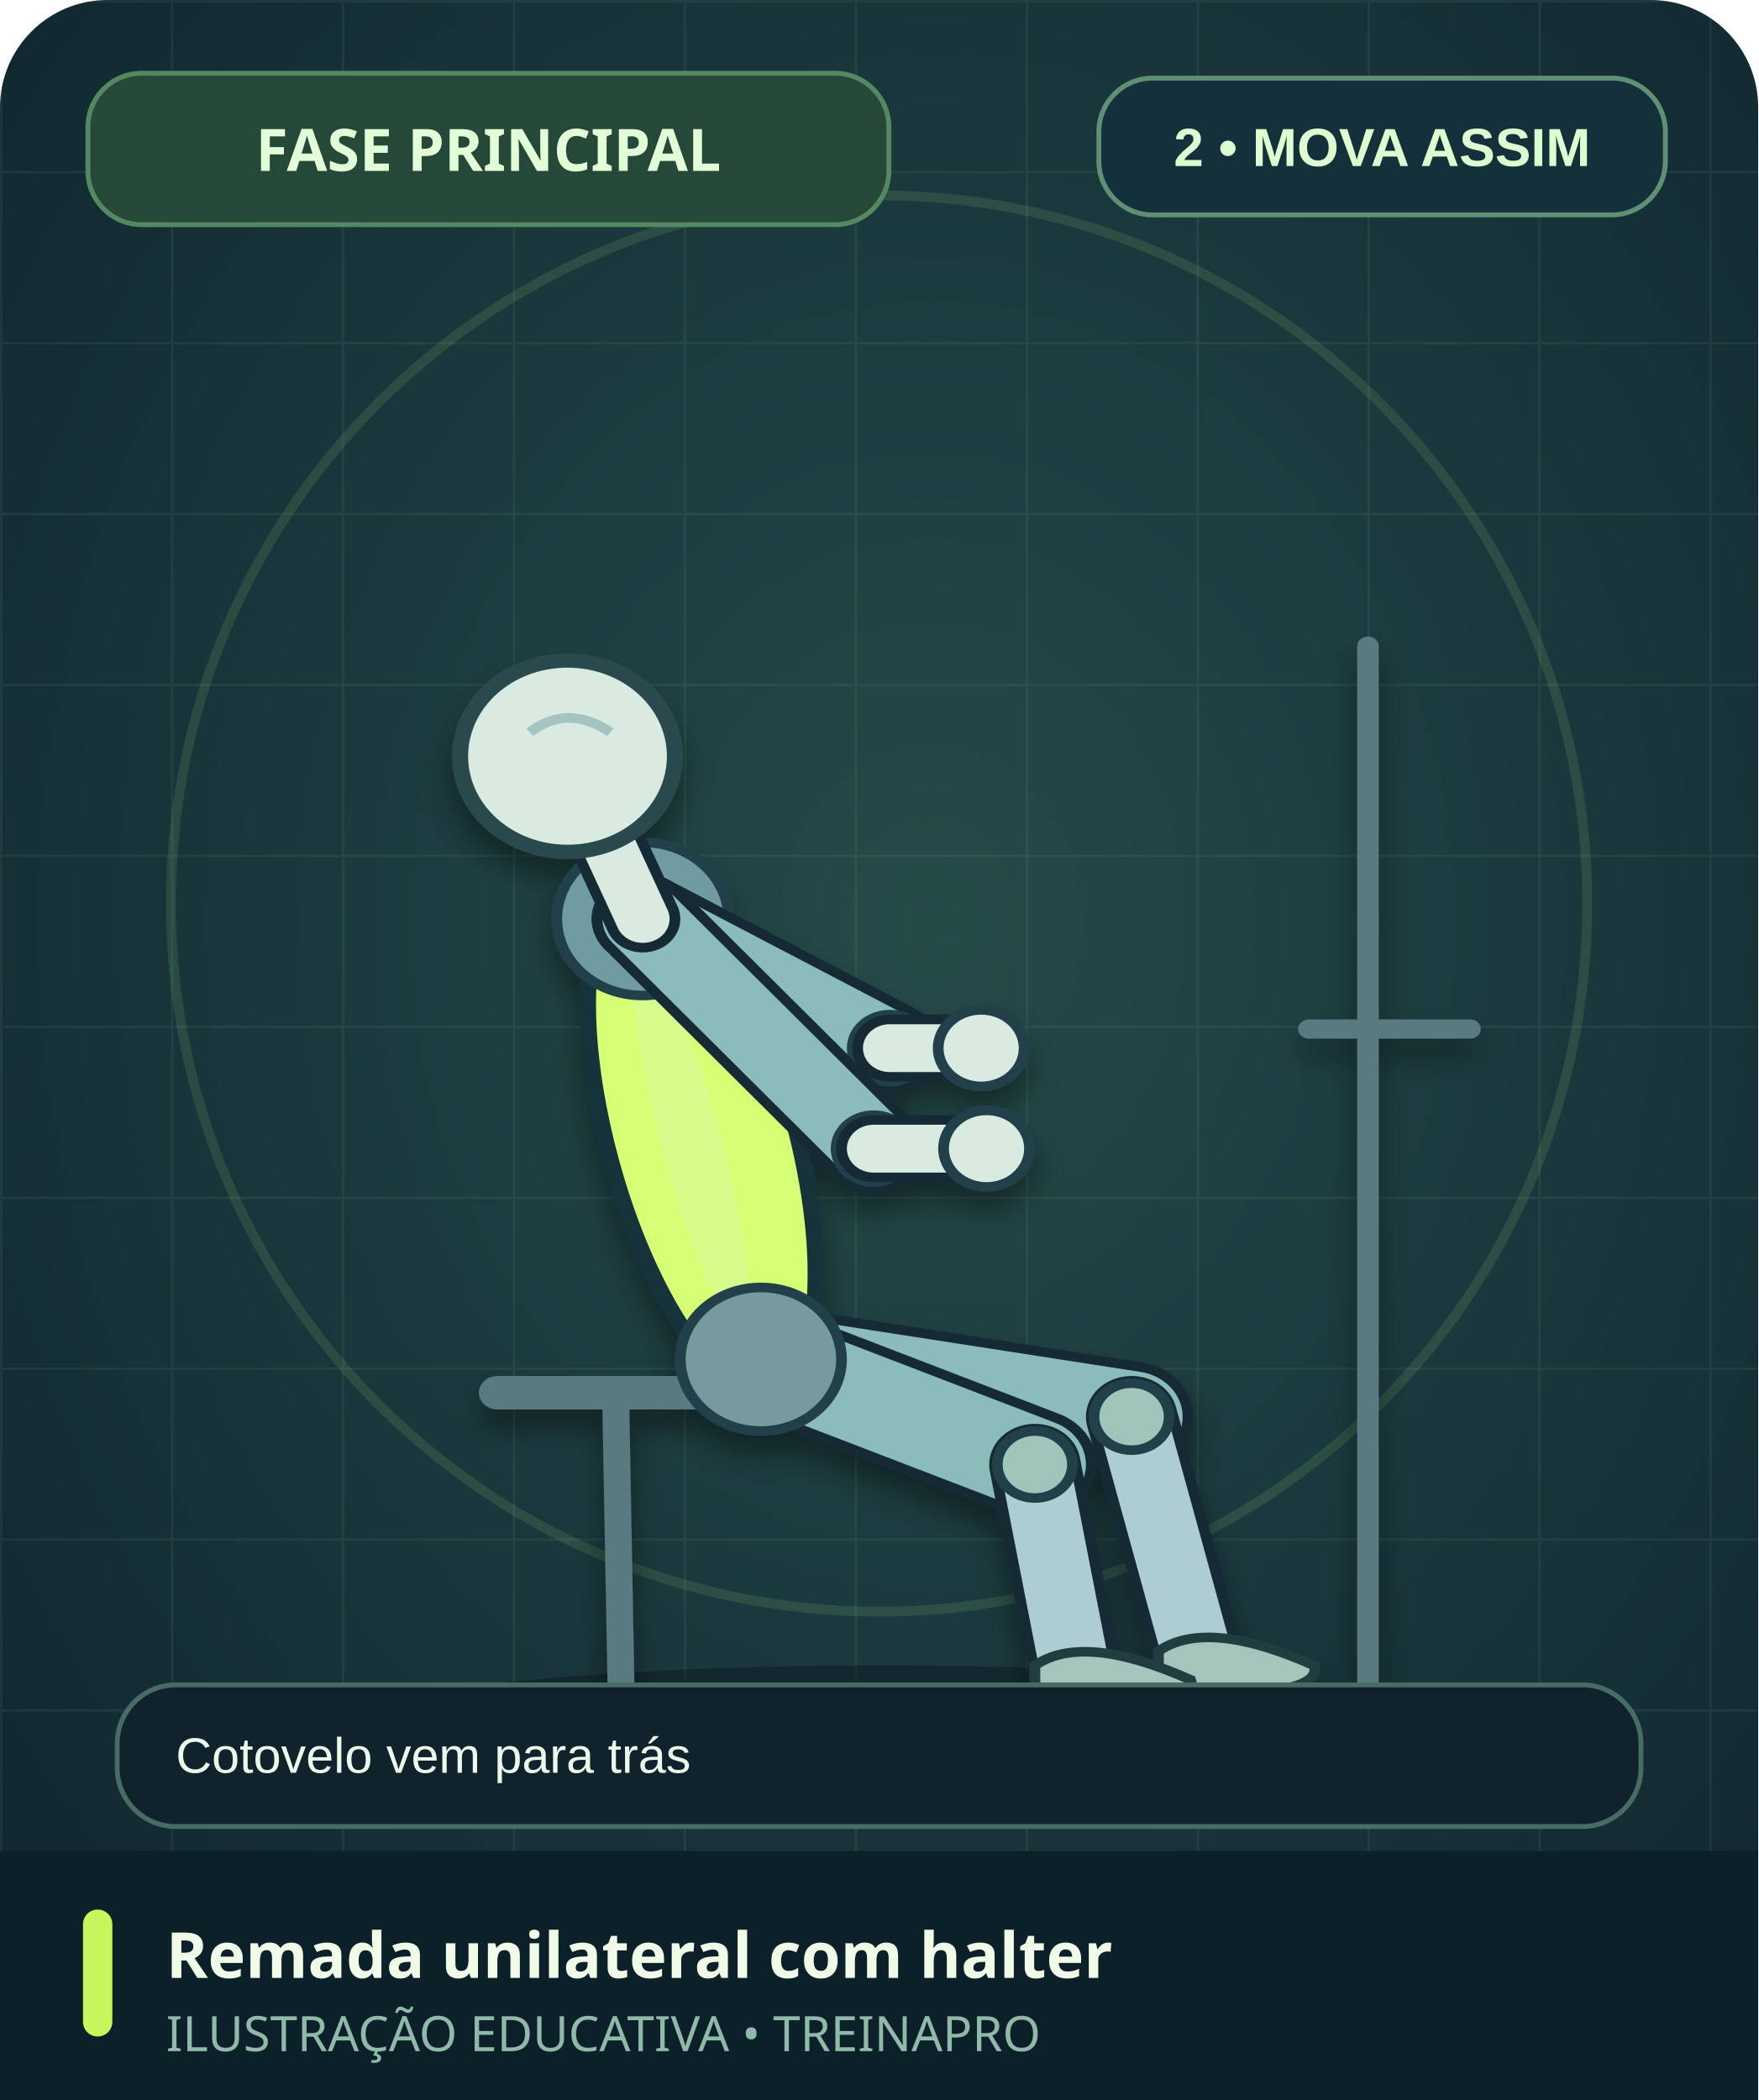
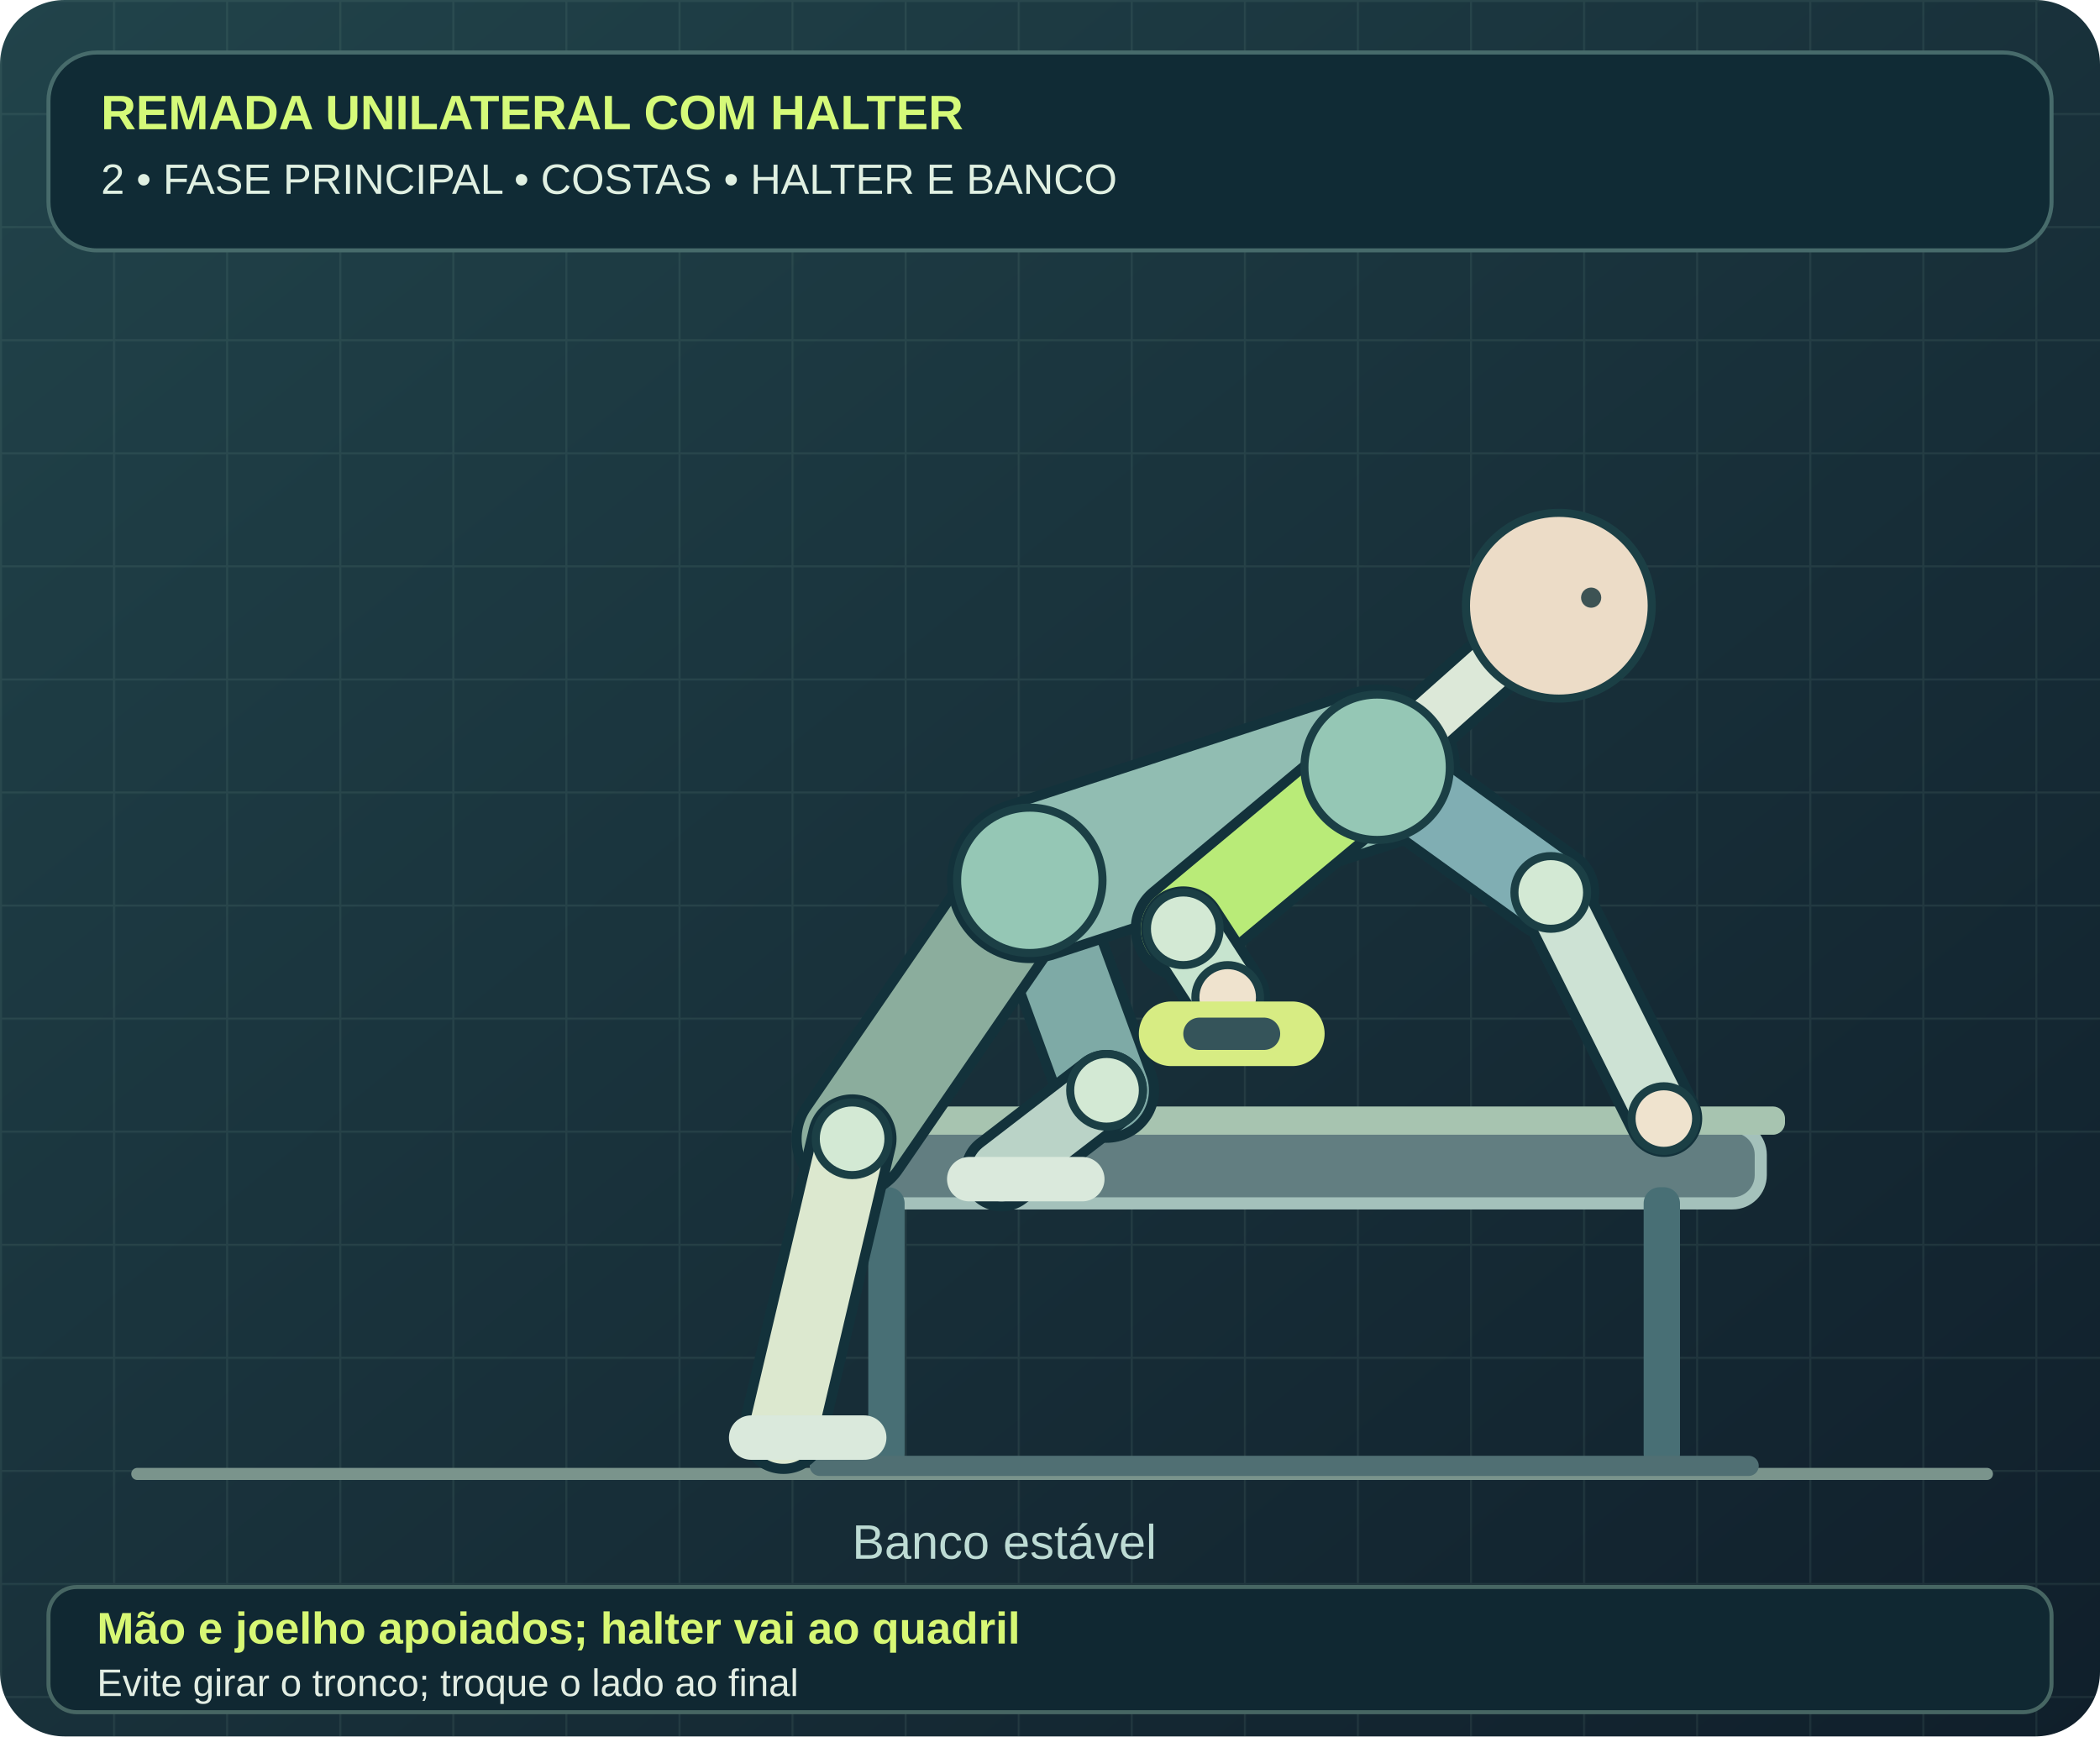
- <svg xmlns="http://www.w3.org/2000/svg" viewBox="0 0 360 430" role="img" aria-labelledby="title desc">
+ <svg xmlns="http://www.w3.org/2000/svg" viewBox="0 0 520 430" role="img" aria-labelledby="title desc">
  <defs>
-     <radialGradient id="bg" cx=".53" cy=".44" r=".78">
-       <stop stop-color="#254b49" />
-       <stop offset="1" stop-color="#0e222d" />
-     </radialGradient>
-     <pattern id="grid" width="35" height="35" patternUnits="userSpaceOnUse">
-       <path d="M35 0H0V35" stroke="#bddcb8" stroke-opacity=".07" fill="none" />
+     <linearGradient id="back" x1="0" y1="0" x2="1" y2="1">
+       <stop stop-color="#21434a" />
+       <stop offset="1" stop-color="#101f2b" />
+     </linearGradient>
+     <pattern id="grid" patternUnits="userSpaceOnUse" width="28" height="28">
+       <path d="M28 0H0V28" stroke="#9bc3ab" stroke-opacity=".10" fill="none" />
    </pattern>
-     <filter id="glow" x="-30%" y="-30%" width="160%" height="160%">
-       <feDropShadow dx="0" dy="4" stdDeviation="3" flood-color="#000" flood-opacity=".40" />
-     </filter>
  </defs>
-   <rect width="360" height="430" rx="22" fill="url(#bg)" />
-   <rect width="360" height="430" rx="22" fill="url(#grid)" />
-   <ellipse cx="180" cy="354" rx="112" ry="13" fill="#0b1820" opacity=".50" />
-   <circle cx="180" cy="185" r="145" fill="none" stroke="#b5ef80" stroke-opacity=".12" stroke-width="2" />
-   <rect x="18" y="15" width="164" height="31" rx="11" fill="#264839" stroke="#548861" />
-   <text x="100" y="35" text-anchor="middle" fill="#e3ffd8" font-family="sans-serif" font-size="12" font-weight="bold">FASE PRINCIPAL</text>
-   <g transform="translate(37 49) scale(1.1 .98)" filter="url(#glow)">
-     <line x1="59" y1="241" x2="127" y2="241" stroke="#587a80" stroke-width="7" stroke-linecap="round" />
-     <line x1="81" y1="244" x2="82" y2="305" stroke="#587a80" stroke-width="5" stroke-linecap="round" />
-     <line x1="221" y1="85" x2="221" y2="305" stroke="#587a80" stroke-width="4" stroke-linecap="round" />
-     <line x1="210" y1="165" x2="240" y2="165" stroke="#587a80" stroke-width="4" stroke-linecap="round" />
-     <line x1="108" y1="234" x2="177" y2="246" stroke="#122c34" stroke-width="23" stroke-linecap="round" />
-     <line x1="108" y1="234" x2="177" y2="246" stroke="#8cbcb9" stroke-width="19" stroke-linecap="round" />
-     <line x1="177" y1="246" x2="190" y2="299" stroke="#122c34" stroke-width="17" stroke-linecap="round" />
-     <line x1="177" y1="246" x2="190" y2="299" stroke="#adcdd0" stroke-width="13" stroke-linecap="round" />
-     <circle cx="177" cy="246" r="7" fill="#a0c5bb" stroke="#214149" stroke-width="2" />
-     <path d="M182 295 Q191 288 211 298 Q213 305 182 304Z" fill="#a6c4bb" stroke="#243c40" stroke-width="2" />
-     <line x1="108" y1="234" x2="159" y2="256" stroke="#122c34" stroke-width="23" stroke-linecap="round" />
-     <line x1="108" y1="234" x2="159" y2="256" stroke="#8cbcb9" stroke-width="19" stroke-linecap="round" />
-     <line x1="159" y1="256" x2="167" y2="302" stroke="#122c34" stroke-width="17" stroke-linecap="round" />
-     <line x1="159" y1="256" x2="167" y2="302" stroke="#adcdd0" stroke-width="13" stroke-linecap="round" />
-     <circle cx="159" cy="256" r="7" fill="#a0c5bb" stroke="#214149" stroke-width="2" />
-     <path d="M159 298 Q168 291 188 301 Q190 308 159 307Z" fill="#a6c4bb" stroke="#243c40" stroke-width="2" />
-     <ellipse cx="97.0" cy="188.0" rx="17.5" ry="54.30" transform="rotate(-13.45 97.0 188.0)" fill="#d7ff75" stroke="#18333b" stroke-width="3" />
-     <ellipse cx="95.0" cy="188.0" rx="5.5" ry="40.30" transform="rotate(-13.45 97.0 188.0)" fill="#deefe3" opacity=".2" />
-     <circle cx="108" cy="234" r="15" fill="#779b9c" stroke="#214149" stroke-width="2" />
-     <circle cx="86" cy="142" r="16" fill="#6f9ca1" stroke="#214149" stroke-width="2" />
-     <line x1="86" y1="142" x2="132" y2="169" stroke="#122c34" stroke-width="19" stroke-linecap="round" />
-     <line x1="86" y1="142" x2="132" y2="169" stroke="#8cbcb9" stroke-width="15" stroke-linecap="round" />
-     <circle cx="132" cy="169" r="7" fill="#91bbba" stroke="#214149" stroke-width="2" />
-     <line x1="132" y1="169" x2="149" y2="169" stroke="#122c34" stroke-width="14" stroke-linecap="round" />
-     <line x1="132" y1="169" x2="149" y2="169" stroke="#d9ebe0" stroke-width="10" stroke-linecap="round" />
-     <circle cx="149" cy="169" r="8" fill="#d9ebe0" stroke="#214149" stroke-width="2" />
-     <line x1="86" y1="142" x2="129" y2="190" stroke="#122c34" stroke-width="19" stroke-linecap="round" />
-     <line x1="86" y1="142" x2="129" y2="190" stroke="#8cbcb9" stroke-width="15" stroke-linecap="round" />
-     <circle cx="129" cy="190" r="7" fill="#91bbba" stroke="#214149" stroke-width="2" />
-     <line x1="129" y1="190" x2="150" y2="190" stroke="#122c34" stroke-width="14" stroke-linecap="round" />
-     <line x1="129" y1="190" x2="150" y2="190" stroke="#d9ebe0" stroke-width="10" stroke-linecap="round" />
-     <circle cx="150" cy="190" r="8" fill="#d9ebe0" stroke="#214149" stroke-width="2" />
-     <line x1="86" y1="142" x2="72" y2="108" stroke="#122c34" stroke-width="14" stroke-linecap="round" />
-     <line x1="86" y1="142" x2="72" y2="108" stroke="#d9ebe0" stroke-width="10" stroke-linecap="round" />
-     <circle cx="72" cy="108" r="20" fill="#d9ebe0" stroke="#2a4a4e" stroke-width="3" />
-     <path d="M65 103 Q72 97 80 103" fill="none" stroke="#82a8aa" stroke-width="2" opacity=".6" />
-   </g>
-   <rect x="0" y="379" width="360" height="51" fill="#0c2029" />
-   <rect x="17" y="391" width="6" height="26" rx="3" fill="#c6f65b" />
-   <text x="34" y="405" fill="#f0fbe8" font-family="sans-serif" font-size="13" font-weight="bold">Remada unilateral com halter</text>
-   <text x="34" y="420" fill="#91b9aa" font-family="sans-serif" font-size="10">ILUSTRAÇÃO EDUCATIVA • TREINAPRO</text>
-   <g aria-hidden="true">
-     <rect x="225" y="16" rx="11" width="116" height="28" fill="#14303a" stroke="#608f76" />
-     <text x="283" y="34" text-anchor="middle" fill="#deffd0" font-size="11" font-family="Arial,sans-serif" font-weight="bold">2 • MOVA ASSIM</text>
-     <rect x="24" y="345" rx="12" width="312" height="29" fill="#10232c" stroke="#466c64" />
-     <text x="36" y="363" fill="#ecf9eb" font-size="10.2" font-family="Arial,sans-serif">Cotovelo vem para trás</text>
-   </g>
+   <rect width="100%" height="100%" rx="16" fill="url(#back)" />
+   <rect width="100%" height="100%" rx="16" fill="url(#grid)" />
+   <line x1="34" y1="365" x2="492" y2="365" stroke="#7a948c" stroke-width="3" stroke-linecap="round" />
+   <rect x="204" y="279" width="232" height="19" rx="7" fill="#627e81" stroke="#a4c1bb" stroke-width="3" />
+   <rect x="215" y="294" width="9" height="70" rx="4" fill="#486f75" stroke="none" stroke-width="1" />
+   <rect x="407" y="294" width="9" height="70" rx="4" fill="#486f75" stroke="none" stroke-width="1" />
+   <line x1="203" y1="363" x2="433" y2="363" stroke="#506f73" stroke-width="5" stroke-linecap="round" />
+   <rect x="222" y="274" width="220" height="7" rx="3" fill="#a7c4b0" stroke="none" stroke-width="1" />
+   <text x="211" y="386" fill="#bddbd4" font-family="Arial,sans-serif" font-size="12">Banco estável</text>
+   <line x1="255" y1="218" x2="274" y2="270" stroke="#13323b" stroke-width="26" stroke-linecap="round" />
+   <line x1="255" y1="218" x2="274" y2="270" stroke="#7eaaa6" stroke-width="21" stroke-linecap="round" />
+   <line x1="274" y1="270" x2="248" y2="290" stroke="#13323b" stroke-width="20" stroke-linecap="round" />
+   <line x1="274" y1="270" x2="248" y2="290" stroke="#bad3c7" stroke-width="15" stroke-linecap="round" />
+   <line x1="255" y1="218" x2="211" y2="282" stroke="#13323b" stroke-width="30" stroke-linecap="round" />
+   <line x1="255" y1="218" x2="211" y2="282" stroke="#8bad9d" stroke-width="25" stroke-linecap="round" />
+   <line x1="211" y1="282" x2="194" y2="354" stroke="#13323b" stroke-width="22" stroke-linecap="round" />
+   <line x1="211" y1="282" x2="194" y2="354" stroke="#dce8cf" stroke-width="17" stroke-linecap="round" />
+   <line x1="255" y1="218" x2="341" y2="190" stroke="#13323b" stroke-width="41" stroke-linecap="round" />
+   <line x1="255" y1="218" x2="341" y2="190" stroke="#91bdb2" stroke-width="36" stroke-linecap="round" />
+   <line x1="341" y1="190" x2="384" y2="221" stroke="#13323b" stroke-width="24" stroke-linecap="round" />
+   <line x1="341" y1="190" x2="384" y2="221" stroke="#80aeb3" stroke-width="19" stroke-linecap="round" />
+   <line x1="384" y1="221" x2="412" y2="277" stroke="#13323b" stroke-width="19" stroke-linecap="round" />
+   <line x1="384" y1="221" x2="412" y2="277" stroke="#cde2d4" stroke-width="14" stroke-linecap="round" />
+   <line x1="341" y1="190" x2="293" y2="230" stroke="#13323b" stroke-width="26" stroke-linecap="round" />
+   <line x1="341" y1="190" x2="293" y2="230" stroke="#b9eb78" stroke-width="21" stroke-linecap="round" />
+   <line x1="293" y1="230" x2="304" y2="247" stroke="#13323b" stroke-width="21" stroke-linecap="round" />
+   <line x1="293" y1="230" x2="304" y2="247" stroke="#c7e4cf" stroke-width="16" stroke-linecap="round" />
+   <line x1="341" y1="190" x2="386" y2="150" stroke="#13323b" stroke-width="17" stroke-linecap="round" />
+   <line x1="341" y1="190" x2="386" y2="150" stroke="#dce8d8" stroke-width="12" stroke-linecap="round" />
+   <circle cx="255" cy="218" r="18" fill="#95c7b5" stroke="#1b3f45" stroke-width="2" />
+   <circle cx="341" cy="190" r="18" fill="#95c7b5" stroke="#1b3f45" stroke-width="2" />
+   <circle cx="211" cy="282" r="9" fill="#d3e9d4" stroke="#1b3f45" stroke-width="2" />
+   <circle cx="274" cy="270" r="9" fill="#d3e9d4" stroke="#1b3f45" stroke-width="2" />
+   <circle cx="293" cy="230" r="9" fill="#d3e9d4" stroke="#1b3f45" stroke-width="2" />
+   <circle cx="384" cy="221" r="9" fill="#d3e9d4" stroke="#1b3f45" stroke-width="2" />
+   <circle cx="386" cy="150" r="23" fill="#ecdcc7" stroke="#1b3f45" stroke-width="2" />
+   <circle cx="394" cy="148" r="2.5" fill="#3d5354" />
+   <line x1="186" y1="356" x2="214" y2="356" stroke="#dae9dc" stroke-width="11" stroke-linecap="round" />
+   <line x1="240" y1="292" x2="268" y2="292" stroke="#dae9dc" stroke-width="11" stroke-linecap="round" />
+   <circle cx="304" cy="247" r="8" fill="#efe3ce" stroke="#1b3f45" stroke-width="2" />
+   <circle cx="412" cy="277" r="8" fill="#efe3ce" stroke="#1b3f45" stroke-width="2" />
+   <line x1="290" y1="256" x2="320" y2="256" stroke="#d7ec83" stroke-width="16" stroke-linecap="round" />
+   <line x1="297" y1="256" x2="313" y2="256" stroke="#35545a" stroke-width="8" stroke-linecap="round" />
+   <rect x="12" y="13" width="496" height="49" rx="12" fill="#102b35" stroke="#476b6b" />
+   <text x="25" y="32" fill="#d5fa79" font-weight="700" font-family="Arial,sans-serif" font-size="12">REMADA UNILATERAL COM HALTER</text>
+   <text x="25" y="48" fill="#e0f0e2" font-family="Arial,sans-serif" font-size="10.5">2 • FASE PRINCIPAL • COSTAS • HALTER E BANCO</text>
+   <rect x="12" y="393" width="496" height="31" rx="7" fill="#102832" stroke="#476663" />
+   <text x="24" y="407" fill="#d7f774" font-family="Arial,sans-serif" font-size="11" font-weight="700">Mão e joelho apoiados; halter vai ao quadril</text>
+   <text x="24" y="420" fill="#e2ede3" font-family="Arial,sans-serif" font-size="9.5">Evite girar o tronco; troque o lado ao final</text>
</svg>
